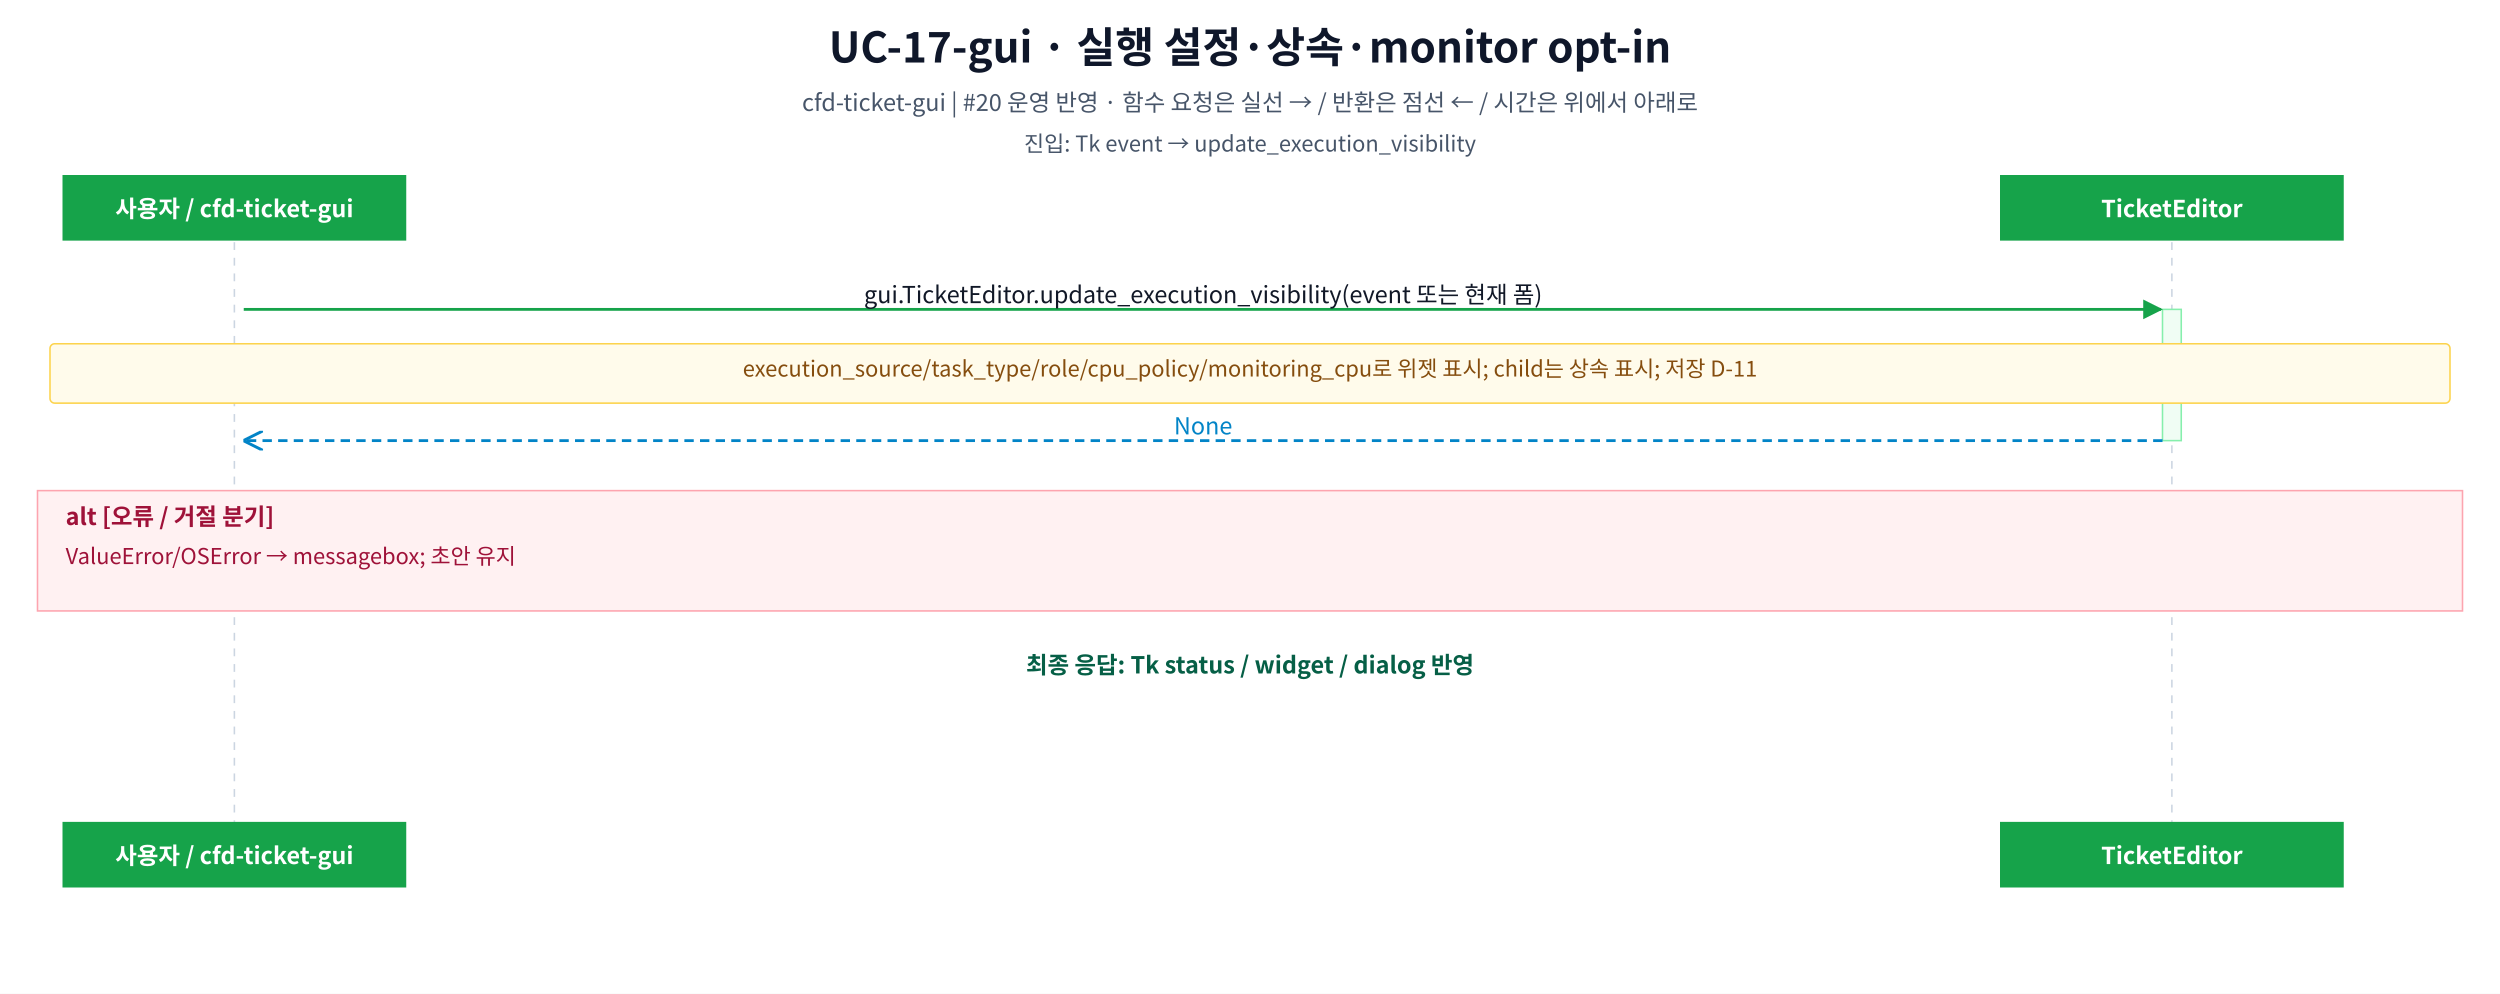
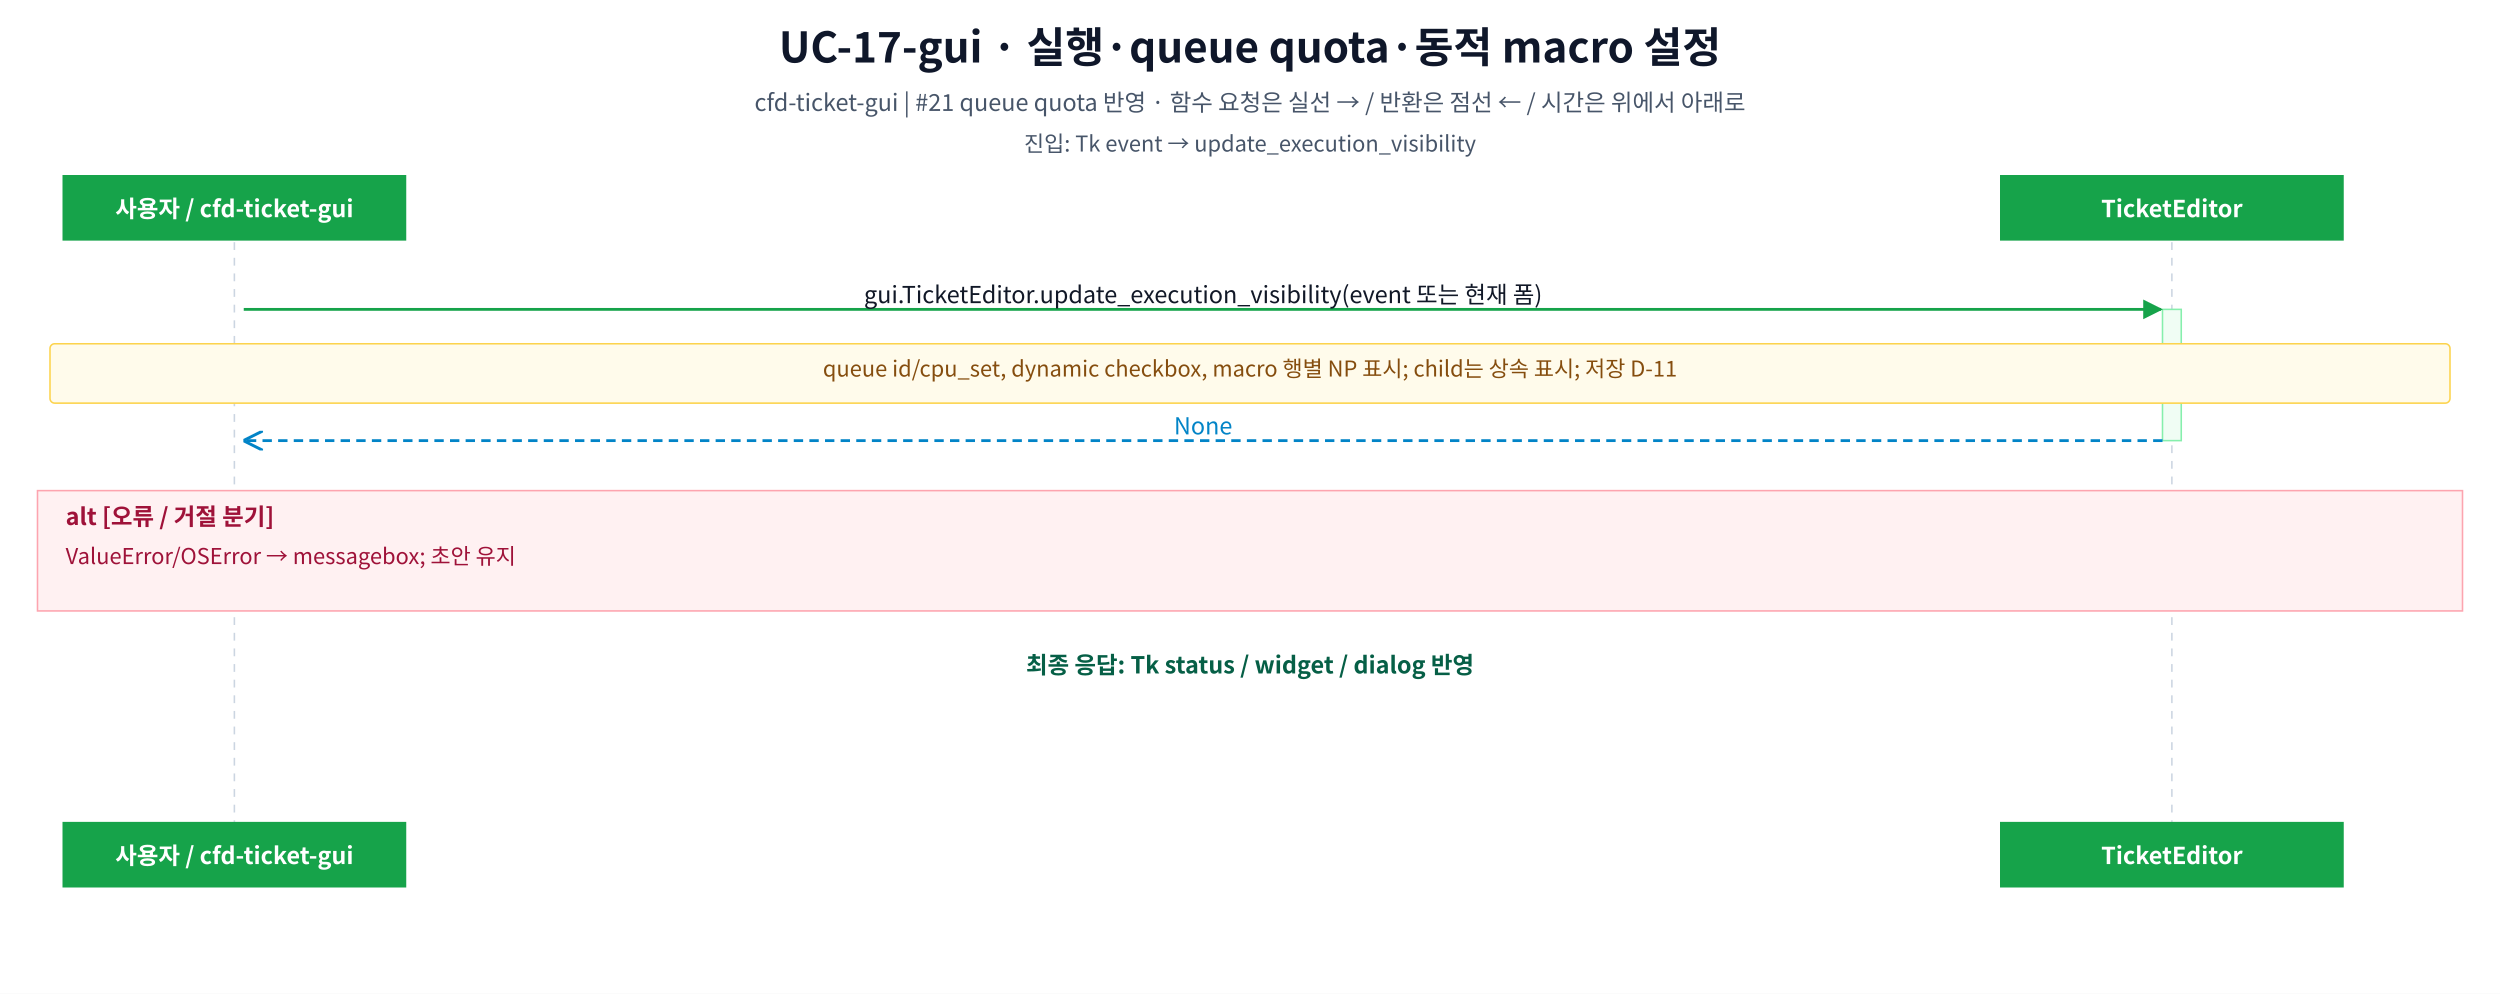
- <svg xmlns="http://www.w3.org/2000/svg" width="1600" height="636" viewBox="0 0 1600 636" role="img" aria-label="실행 설정·상속·monitor opt-in">
+ <svg xmlns="http://www.w3.org/2000/svg" width="1600" height="636" viewBox="0 0 1600 636" role="img" aria-label="실행·queue quota·동적 macro 설정">
  <defs>
    <marker id="req" viewBox="0 0 10 10" refX="9" refY="5" markerWidth="7" markerHeight="7" orient="auto-start-reverse">
      <path d="M0 0 L10 5 L0 10 z" fill="#16a34a" />
    </marker>
    <marker id="ret" viewBox="0 0 10 10" refX="9" refY="5" markerWidth="7" markerHeight="7" orient="auto-start-reverse">
      <path d="M0 0 L10 5 L0 10" fill="none" stroke="#0284c7" stroke-width="1.5" />
    </marker>
  </defs>
  <rect width="100%" height="100%" fill="white" />
  <g font-family="Noto Sans CJK KR, sans-serif">
-     <text x="800.0" y="40" text-anchor="middle" font-size="27" fill="#0f172a" font-weight="700">UC-17-gui · 실행 설정·상속·monitor opt-in</text>
-     <text x="800.0" y="71" text-anchor="middle" font-size="15" fill="#475569">cfd-ticket-gui | #20 운영 반영 · 함수 요청은 실선 → / 반환은 점선 ← / 시간은 위에서 아래로</text>
+     <text x="800.0" y="40" text-anchor="middle" font-size="27" fill="#0f172a" font-weight="700">UC-17-gui · 실행·queue quota·동적 macro 설정</text>
+     <text x="800.0" y="71" text-anchor="middle" font-size="15" fill="#475569">cfd-ticket-gui | #21 queue quota 반영 · 함수 요청은 실선 → / 반환은 점선 ← / 시간은 위에서 아래로</text>
    <text x="800.0" y="97" text-anchor="middle" font-size="14" fill="#475569">진입: Tk event → update_execution_visibility</text>
    <path d="M150.0,155 V526" stroke="#cbd5e1" stroke-dasharray="5 5" />
    <rect x="40.0" y="112" width="220" height="42" fill="#16a34a" />
    <text x="150.0" y="139" text-anchor="middle" font-size="15" fill="white" font-weight="700">사용자 / cfd-ticket-gui</text>
    <rect x="40.0" y="526" width="220" height="42" fill="#16a34a" />
    <text x="150.0" y="553" text-anchor="middle" font-size="15" fill="white" font-weight="700">사용자 / cfd-ticket-gui</text>
    <path d="M1390.0,155 V526" stroke="#cbd5e1" stroke-dasharray="5 5" />
    <rect x="1280.0" y="112" width="220" height="42" fill="#16a34a" />
    <text x="1390.0" y="139" text-anchor="middle" font-size="15" fill="white" font-weight="700">TicketEditor</text>
    <rect x="1280.0" y="526" width="220" height="42" fill="#16a34a" />
    <text x="1390.0" y="553" text-anchor="middle" font-size="15" fill="white" font-weight="700">TicketEditor</text>
    <rect x="1384.0" y="198" width="12" height="84" fill="#f0fdf4" stroke="#86efac" />
    <path d="M156.0,198 H1383.0" fill="none" stroke="#16a34a" stroke-width="1.8" marker-end="url(#req)" />
    <text x="770.0" y="194" text-anchor="middle" font-size="15" fill="#111827">gui.TicketEditor.update_execution_visibility(event 또는 현재 폼)</text>
    <rect x="32" y="220" width="1536" height="38" rx="3" fill="#fffbeb" stroke="#fcd34d" />
-     <text x="800.0" y="241" text-anchor="middle" font-size="14" fill="#854d0e">execution_source/task_type/role/cpu_policy/monitoring_cpu로 위젯 표시; child는 상속 표시; 저장 D-11</text>
+     <text x="800.0" y="241" text-anchor="middle" font-size="14" fill="#854d0e">queue id/cpu_set, dynamic checkbox, macro 행별 NP 표시; child는 상속 표시; 저장 D-11</text>
    <path d="M1384.0,282 H157.0" fill="none" stroke="#0284c7" stroke-width="1.8" stroke-dasharray="6 4" marker-end="url(#ret)" />
    <text x="770.0" y="278" text-anchor="middle" font-size="15" fill="#0284c7">None</text>
    <rect x="24" y="314" width="1552" height="77" fill="#fff1f2" stroke="#fda4af" />
    <text x="42" y="336" text-anchor="start" font-size="15" fill="#9f1239" font-weight="700">alt [오류 / 거절 분기]</text>
    <text x="42" y="361" text-anchor="start" font-size="14" fill="#9f1239">ValueError/OSError → messagebox; 초안 유지</text>
    <text x="800.0" y="431" text-anchor="middle" font-size="15" fill="#065f46" font-weight="700">최종 응답: Tk status / widget / dialog 반영</text>
  </g>
</svg>
